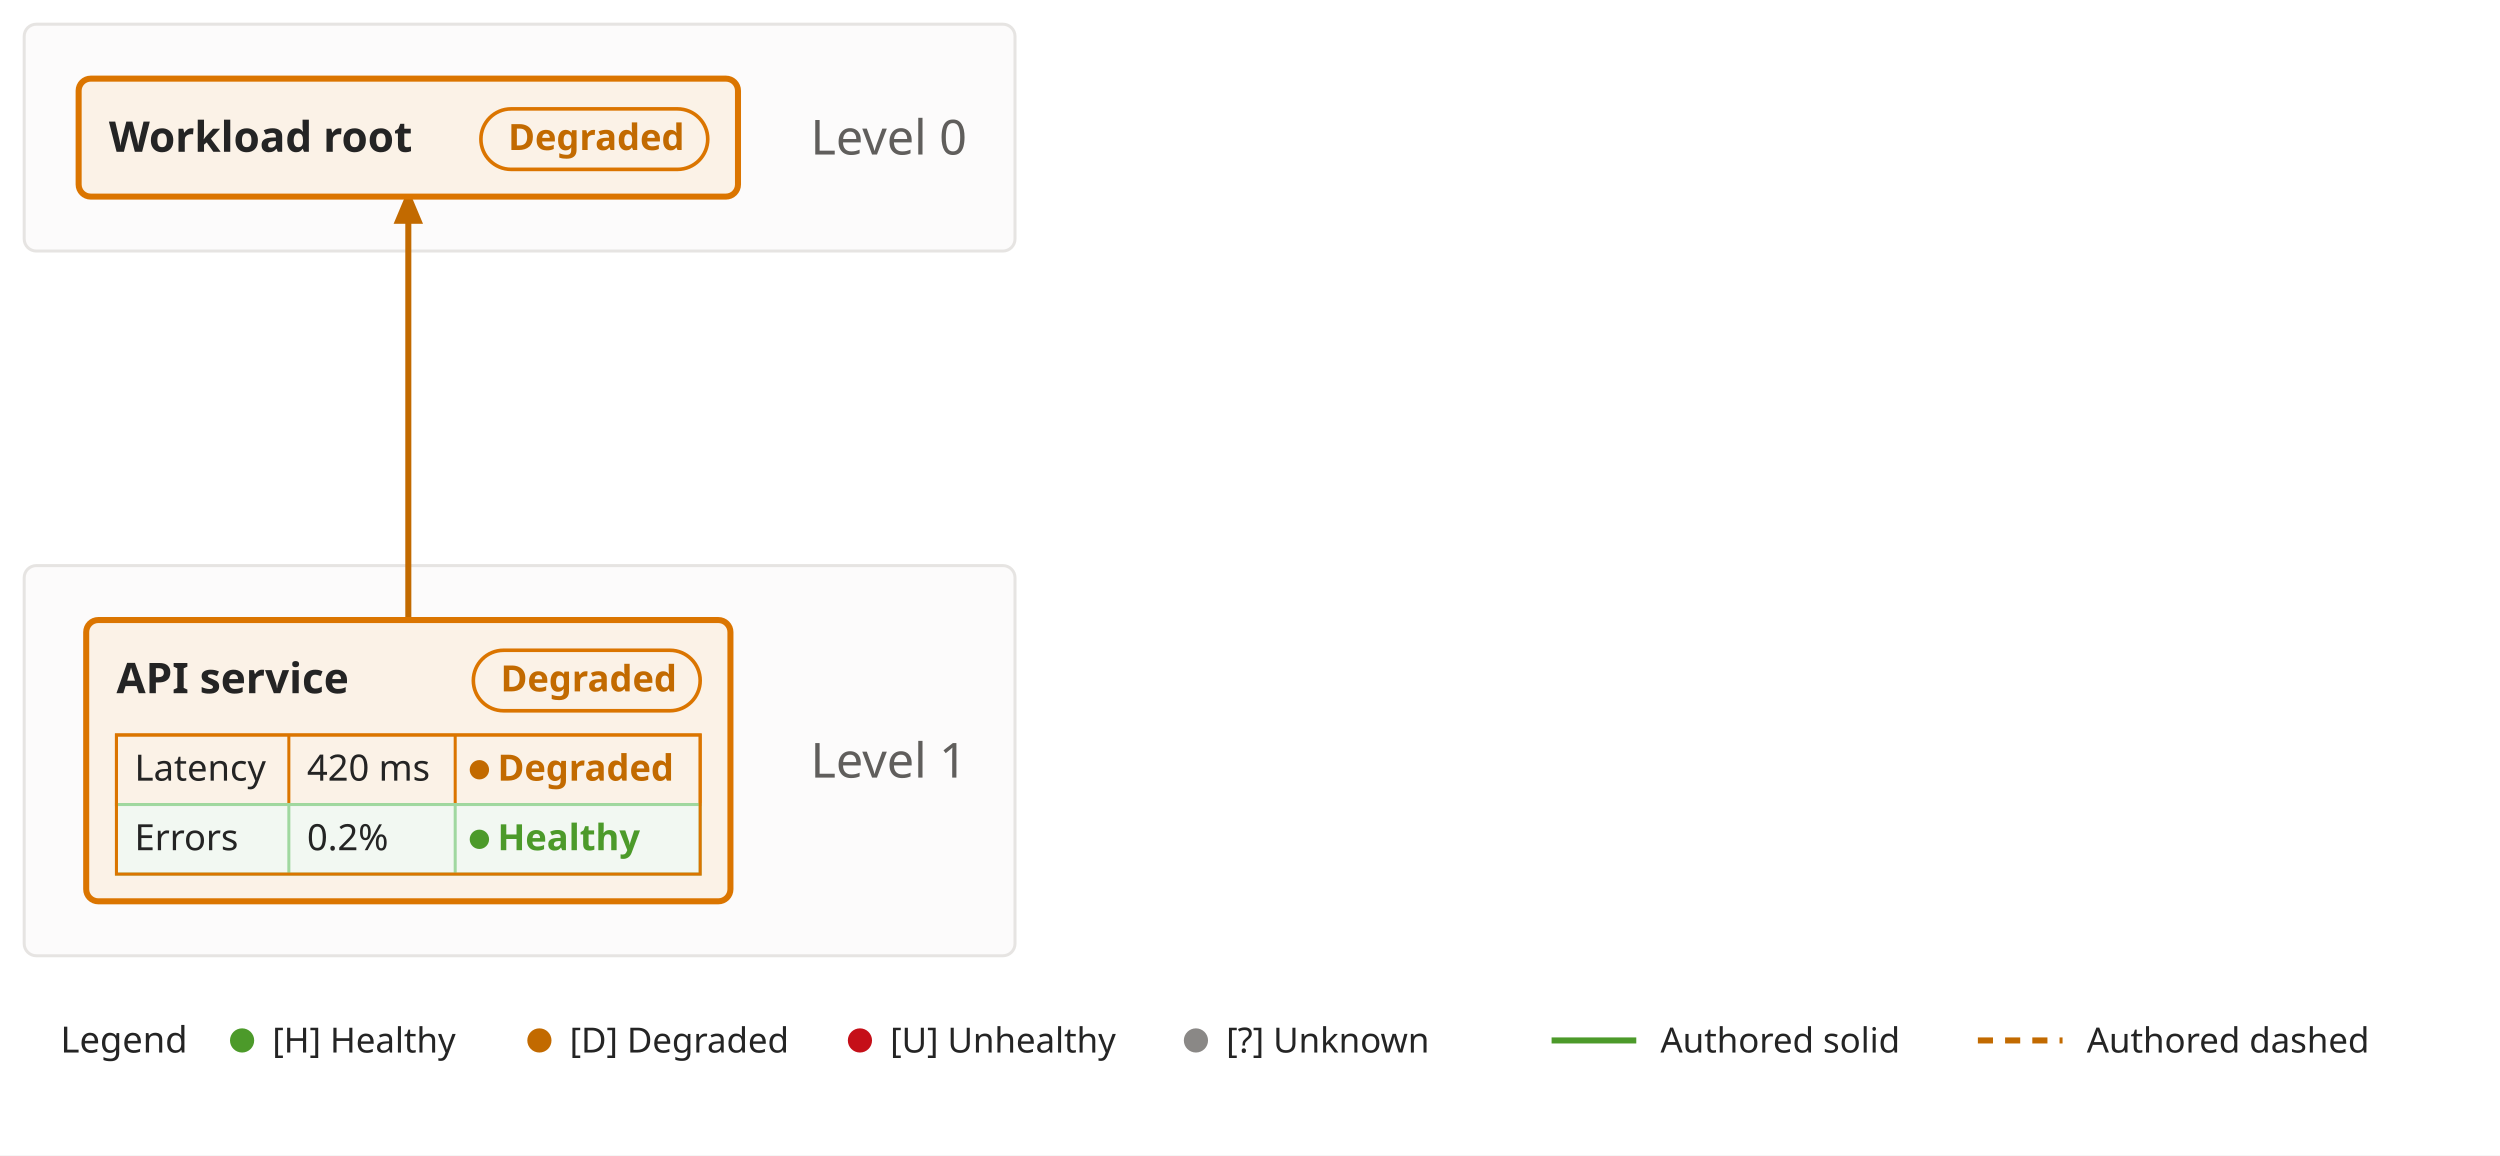
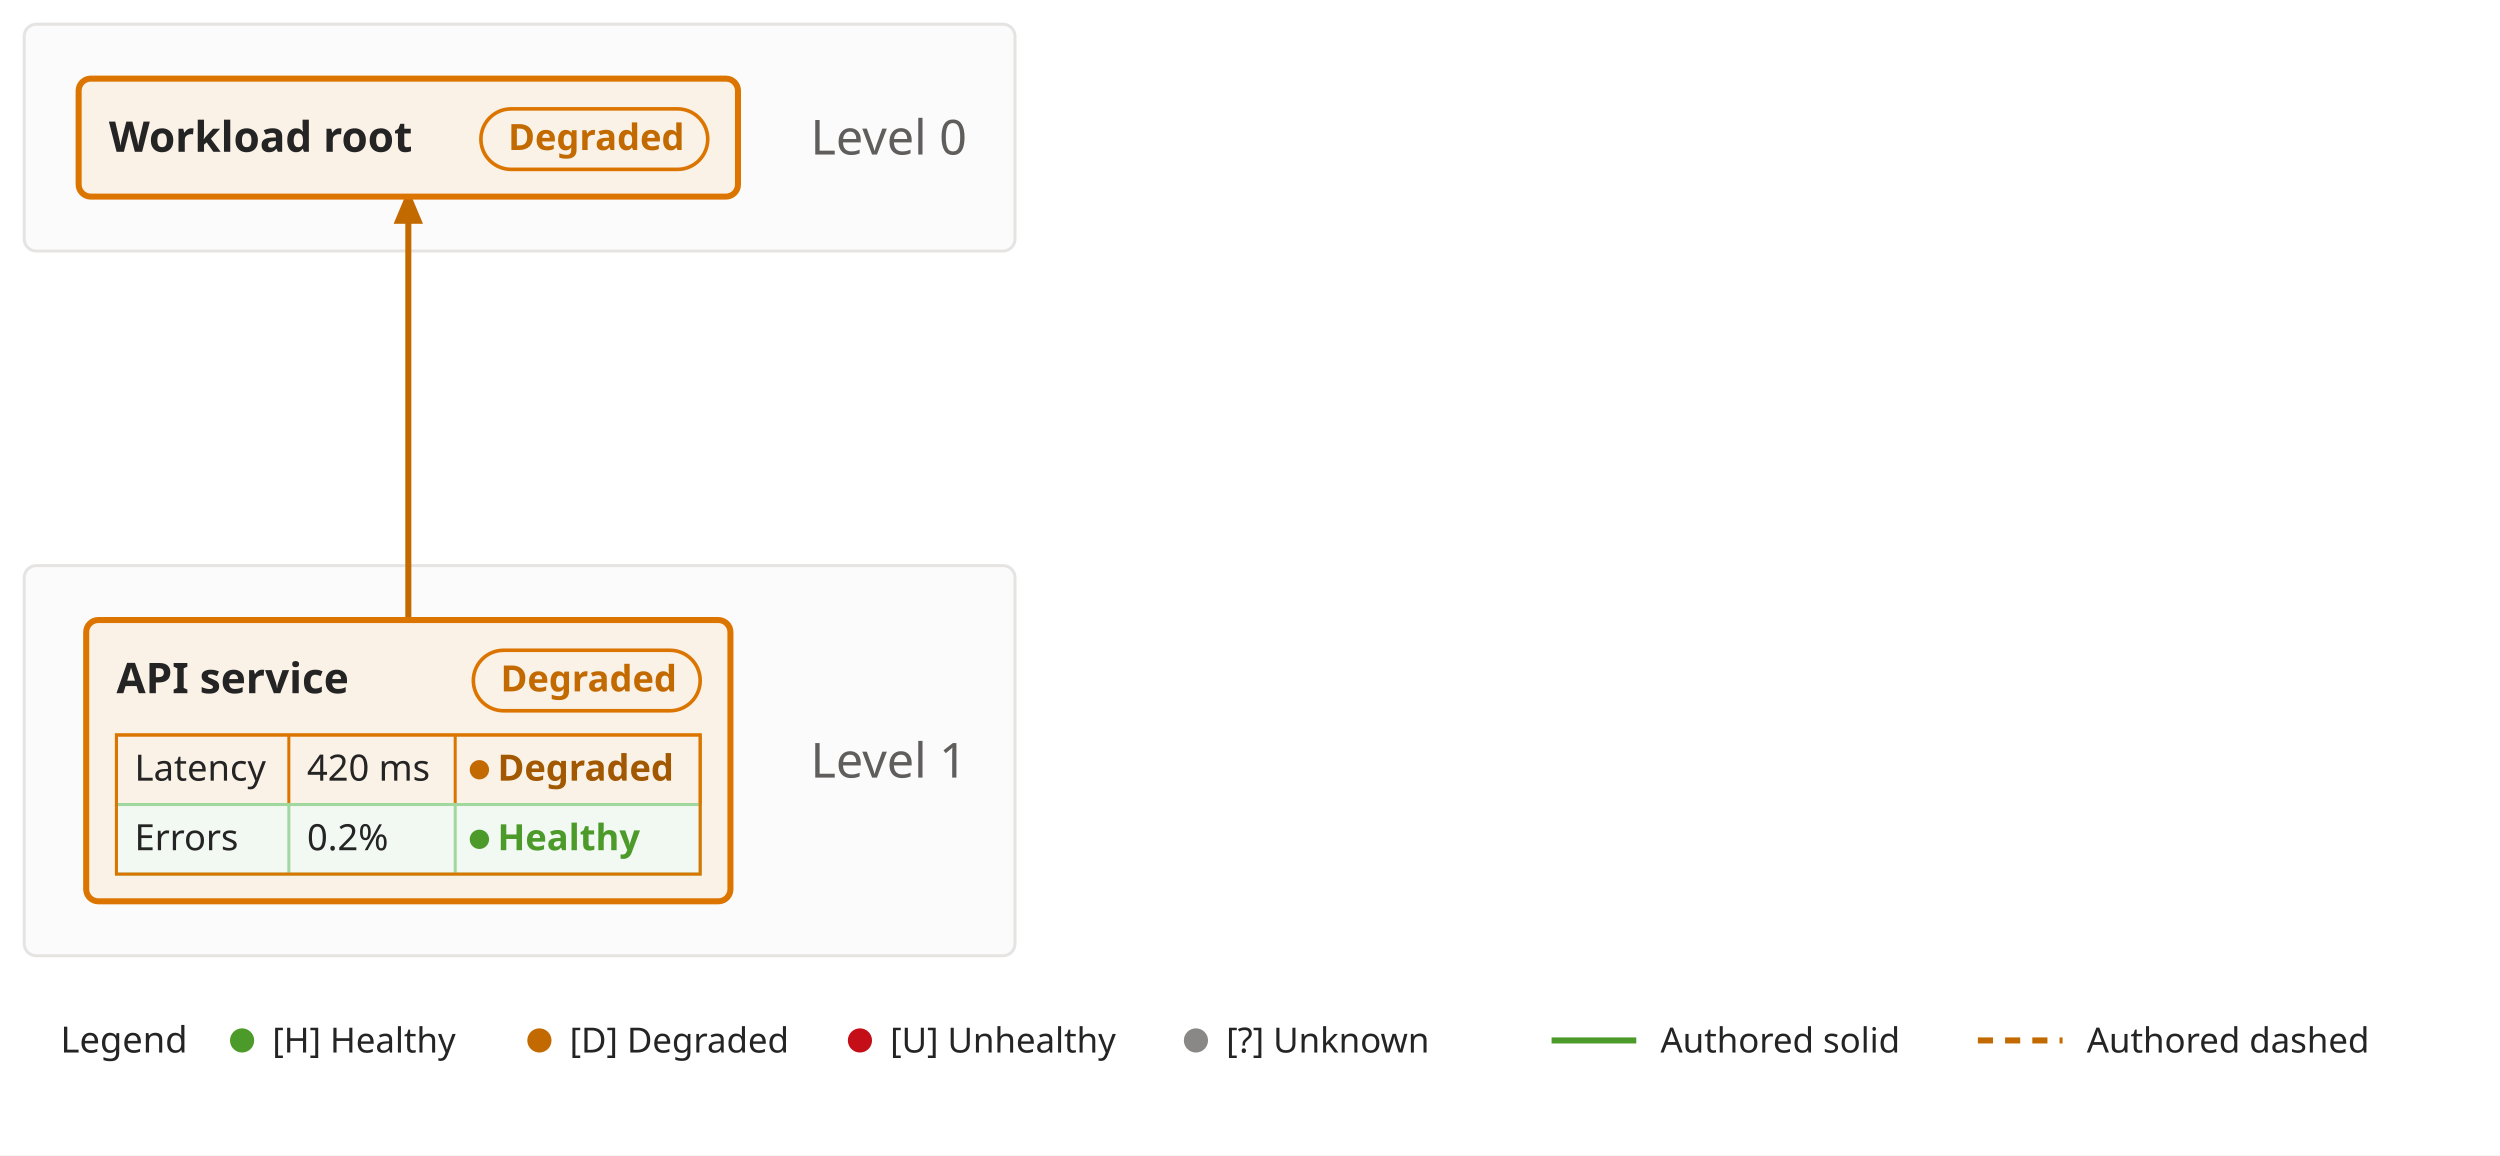
<svg xmlns="http://www.w3.org/2000/svg" class="pele pele-flowchart ahm-root" style="font-family:Segoe UI, Arial Unicode MS, Arial, sans-serif;color:#242424;font:16px sans-serif;letter-spacing:normal;word-spacing:normal;text-transform:none;direction:ltr;" fill="#242424" aria-roledescription="flowchart" role="img" aria-labelledby="ahm-86b524c786-title ahm-86b524c786-desc" data-ahm-theme="portal" viewBox="0 0 826.57 382" width="826.57" height="382">
  <rect class="ahm-bg" x="0" y="0" width="100%" height="100%" fill="#ffffff" />
  <g transform="translate(18,18)">
    <g class="pele-clusters">
      <g class="pele-cluster" data-id="lane_0">
        <rect x="-10" y="169" width="327.59" height="129" fill="#faf9f8" fill-opacity="0.5" stroke="#e6e4e2" style="rx:4px;" />
        <text class="pele-cluster-label" fill="#605e5c" x="250" y="239.1" text-anchor="start">Level 1</text>
      </g>
      <g class="pele-cluster" data-id="lane_1">
        <rect x="-10" y="-10" width="327.59" height="75" fill="#faf9f8" fill-opacity="0.5" stroke="#e6e4e2" style="rx:4px;" />
        <text class="pele-cluster-label" fill="#605e5c" x="250" y="33.1" text-anchor="start">Level 0</text>
      </g>
    </g>
    <g class="pele-edges" fill="none" stroke="#605e5c" stroke-linecap="round">
      <g class="pele-edge" data-id="L_api_root_0" style="stroke:#c26a00;stroke-width:2px;">
        <path d="M117.0 187.0 L117.0 54.0" />
        <path class="pele-marker" d="M117,47L120.36,55L113.64,55Z" fill="#c26a00" stroke="#c26a00" />
      </g>
    </g>
    <g class="pele-nodes">
      <g class="pele-node pele-shape-rect ahm_degraded ahm_card state-degraded" data-id="api" transform="translate(117,233.5)">
        <rect x="-106.5" y="-46.5" width="213" height="93" fill="#ffffff" stroke="#e6e4e2" style="rx:4px;fill:#fbf2e7;stroke:#db7500;stroke-width:2px;" />
        <g class="ahm-node-content">
          <defs class="ahm-node-clips">
            <clipPath id="ahm-clip-ahm-86b524c786_api-r0-name">
              <rect x="-92.5" y="-6.5" width="49" height="19" />
            </clipPath>
            <clipPath id="ahm-clip-ahm-86b524c786_api-r0-value">
              <rect x="-35.5" y="-6.5" width="47" height="19" />
            </clipPath>
            <clipPath id="ahm-clip-ahm-86b524c786_api-r0-state">
              <rect x="19.5" y="-6.5" width="73" height="19" />
            </clipPath>
            <clipPath id="ahm-clip-ahm-86b524c786_api-r1-name">
              <rect x="-92.5" y="16.5" width="49" height="19" />
            </clipPath>
            <clipPath id="ahm-clip-ahm-86b524c786_api-r1-value">
              <rect x="-35.5" y="16.5" width="47" height="19" />
            </clipPath>
            <clipPath id="ahm-clip-ahm-86b524c786_api-r1-state">
              <rect x="19.5" y="16.5" width="73" height="19" />
            </clipPath>
          </defs>
          <g class="ahm-entity-header entity-state-degraded">
            <text class="ahm-entity-title" x="-96.5" y="-22.3" font-size="14" fill="#242424" text-anchor="start" font-weight="700">
              <tspan x="-96.5" y="-22.3">API service</tspan>
            </text>
            <rect class="ahm-entity-status-badge entity-state-degraded" x="21.5" y="-36.5" width="75" height="20" rx="10" ry="10" fill="#fbf2e7" stroke="#db7500" stroke-width="1.2" />
            <text class="ahm-entity-status-text entity-state-degraded" x="30.5" y="-22.9" font-size="12" font-weight="600" fill="#c26a00" text-anchor="start">Degraded</text>
          </g>
          <g class="ahm-signal-table">
            <g class="ahm-signal-row row-state-degraded" data-signal-id="sig" data-row-index="0" data-state="degraded">
              <rect x="-96.5" y="-8.5" width="193" height="23" fill="#fbf2e7" stroke="#db7500" stroke-width="1" />
              <line class="ahm-signal-col-sep" x1="-39.5" y1="-8.5" x2="-39.5" y2="14.5" stroke="#db7500" stroke-width="1" />
              <line class="ahm-signal-col-sep" x1="15.5" y1="-8.5" x2="15.5" y2="14.5" stroke="#db7500" stroke-width="1" />
              <text class="ahm-signal-name" x="-90.5" y="6.6" font-size="12" fill="#242424" text-anchor="start" font-weight="500" clip-path="url(#ahm-clip-ahm-86b524c786_api-r0-name)">
                <tspan x="-90.5" y="6.6">Latency</tspan>
              </text>
              <text class="ahm-signal-value" x="-33.5" y="6.6" font-size="12" fill="#242424" text-anchor="start" font-weight="500" clip-path="url(#ahm-clip-ahm-86b524c786_api-r0-value)">
                <tspan x="-33.5" y="6.6">420 ms</tspan>
              </text>
              <circle class="ahm-signal-state-dot" cx="23.5" cy="3" r="3.2" fill="#c26a00" />
-               <text class="ahm-signal-state state-degraded" x="29.5" y="6.6" font-size="12" font-weight="600" fill="#c26a00" text-anchor="start" clip-path="url(#ahm-clip-ahm-86b524c786_api-r0-state)">Degraded</text>
+               <text class="ahm-signal-state state-degraded" x="29.5" y="6.6" font-size="12" font-weight="600" fill="#a15800" text-anchor="start" clip-path="url(#ahm-clip-ahm-86b524c786_api-r0-state)">Degraded</text>
            </g>
            <g class="ahm-signal-row row-state-healthy" data-signal-id="sig" data-row-index="1" data-state="healthy">
              <rect x="-96.5" y="14.5" width="193" height="23" fill="#f2f8f2" stroke="#a0d8a0" stroke-width="1" />
              <line class="ahm-signal-col-sep" x1="-39.5" y1="14.5" x2="-39.5" y2="37.5" stroke="#a0d8a0" stroke-width="1" />
              <line class="ahm-signal-col-sep" x1="15.5" y1="14.5" x2="15.5" y2="37.5" stroke="#a0d8a0" stroke-width="1" />
              <text class="ahm-signal-name" x="-90.5" y="29.6" font-size="12" fill="#242424" text-anchor="start" font-weight="500" clip-path="url(#ahm-clip-ahm-86b524c786_api-r1-name)">
                <tspan x="-90.5" y="29.6">Errors</tspan>
              </text>
              <text class="ahm-signal-value" x="-33.5" y="29.6" font-size="12" fill="#242424" text-anchor="start" font-weight="500" clip-path="url(#ahm-clip-ahm-86b524c786_api-r1-value)">
                <tspan x="-33.5" y="29.6">0.2%</tspan>
              </text>
              <circle class="ahm-signal-state-dot" cx="23.5" cy="26" r="3.2" fill="#4c9a2a" />
              <text class="ahm-signal-state state-healthy" x="29.5" y="29.6" font-size="12" font-weight="600" fill="#4c9a2a" text-anchor="start" clip-path="url(#ahm-clip-ahm-86b524c786_api-r1-state)">Healthy</text>
            </g>
          </g>
          <rect class="ahm-signal-table-outline" x="-96.5" y="-8.5" width="193" height="46" fill="none" stroke="#db7500" stroke-width="1" />
        </g>
      </g>
      <g class="pele-node pele-shape-rect ahm_degraded ahm_card state-degraded" data-id="root" transform="translate(117,27.5)">
        <rect x="-109" y="-19.5" width="218" height="39" fill="#ffffff" stroke="#e6e4e2" style="rx:4px;fill:#fbf2e7;stroke:#db7500;stroke-width:2px;" />
        <g class="ahm-node-content">
          <defs class="ahm-node-clips" />
          <g class="ahm-entity-header entity-state-degraded">
            <text class="ahm-entity-title" x="-99" y="4.7" font-size="14" fill="#242424" text-anchor="start" font-weight="700">
              <tspan x="-99" y="4.7">Workload root</tspan>
            </text>
            <rect class="ahm-entity-status-badge entity-state-degraded" x="24" y="-9.5" width="75" height="20" rx="10" ry="10" fill="#fbf2e7" stroke="#db7500" stroke-width="1.2" />
            <text class="ahm-entity-status-text entity-state-degraded" x="33" y="4.1" font-size="12" font-weight="600" fill="#c26a00" text-anchor="start">Degraded</text>
          </g>
        </g>
      </g>
    </g>
  </g>
  <g class="ahm-legend" transform="translate(0,0)">
    <text x="20" y="348" font-size="12" fill="#242424">Legend</text>
    <g transform="translate(80.04,344)">
      <circle cx="0" cy="0" r="4" fill="#4c9a2a" />
      <text x="10" y="4" font-size="11.5" fill="#242424">[H] Healthy</text>
    </g>
    <g transform="translate(178.34,344)">
      <circle cx="0" cy="0" r="4" fill="#c26a00" />
      <text x="10" y="4" font-size="11.5" fill="#242424">[D] Degraded</text>
    </g>
    <g transform="translate(284.32,344)">
      <circle cx="0" cy="0" r="4" fill="#c50f18" />
      <text x="10" y="4" font-size="11.5" fill="#242424">[U] Unhealthy</text>
    </g>
    <g transform="translate(395.41,344)">
      <circle cx="0" cy="0" r="4" fill="#8a8886" />
      <text x="10" y="4" font-size="11.5" fill="#242424">[?] Unknown</text>
    </g>
    <g transform="translate(513,344)">
      <line x1="0" y1="0" x2="28" y2="0" stroke="#4c9a2a" stroke-width="2" />
      <text x="36" y="4" font-size="11.5" fill="#242424">Authored solid</text>
    </g>
    <g transform="translate(653.94,344)">
      <line x1="0" y1="0" x2="28" y2="0" stroke="#c26a00" stroke-width="2" stroke-dasharray="5 4" />
      <text x="36" y="4" font-size="11.5" fill="#242424">Authored dashed</text>
    </g>
  </g>
</svg>
